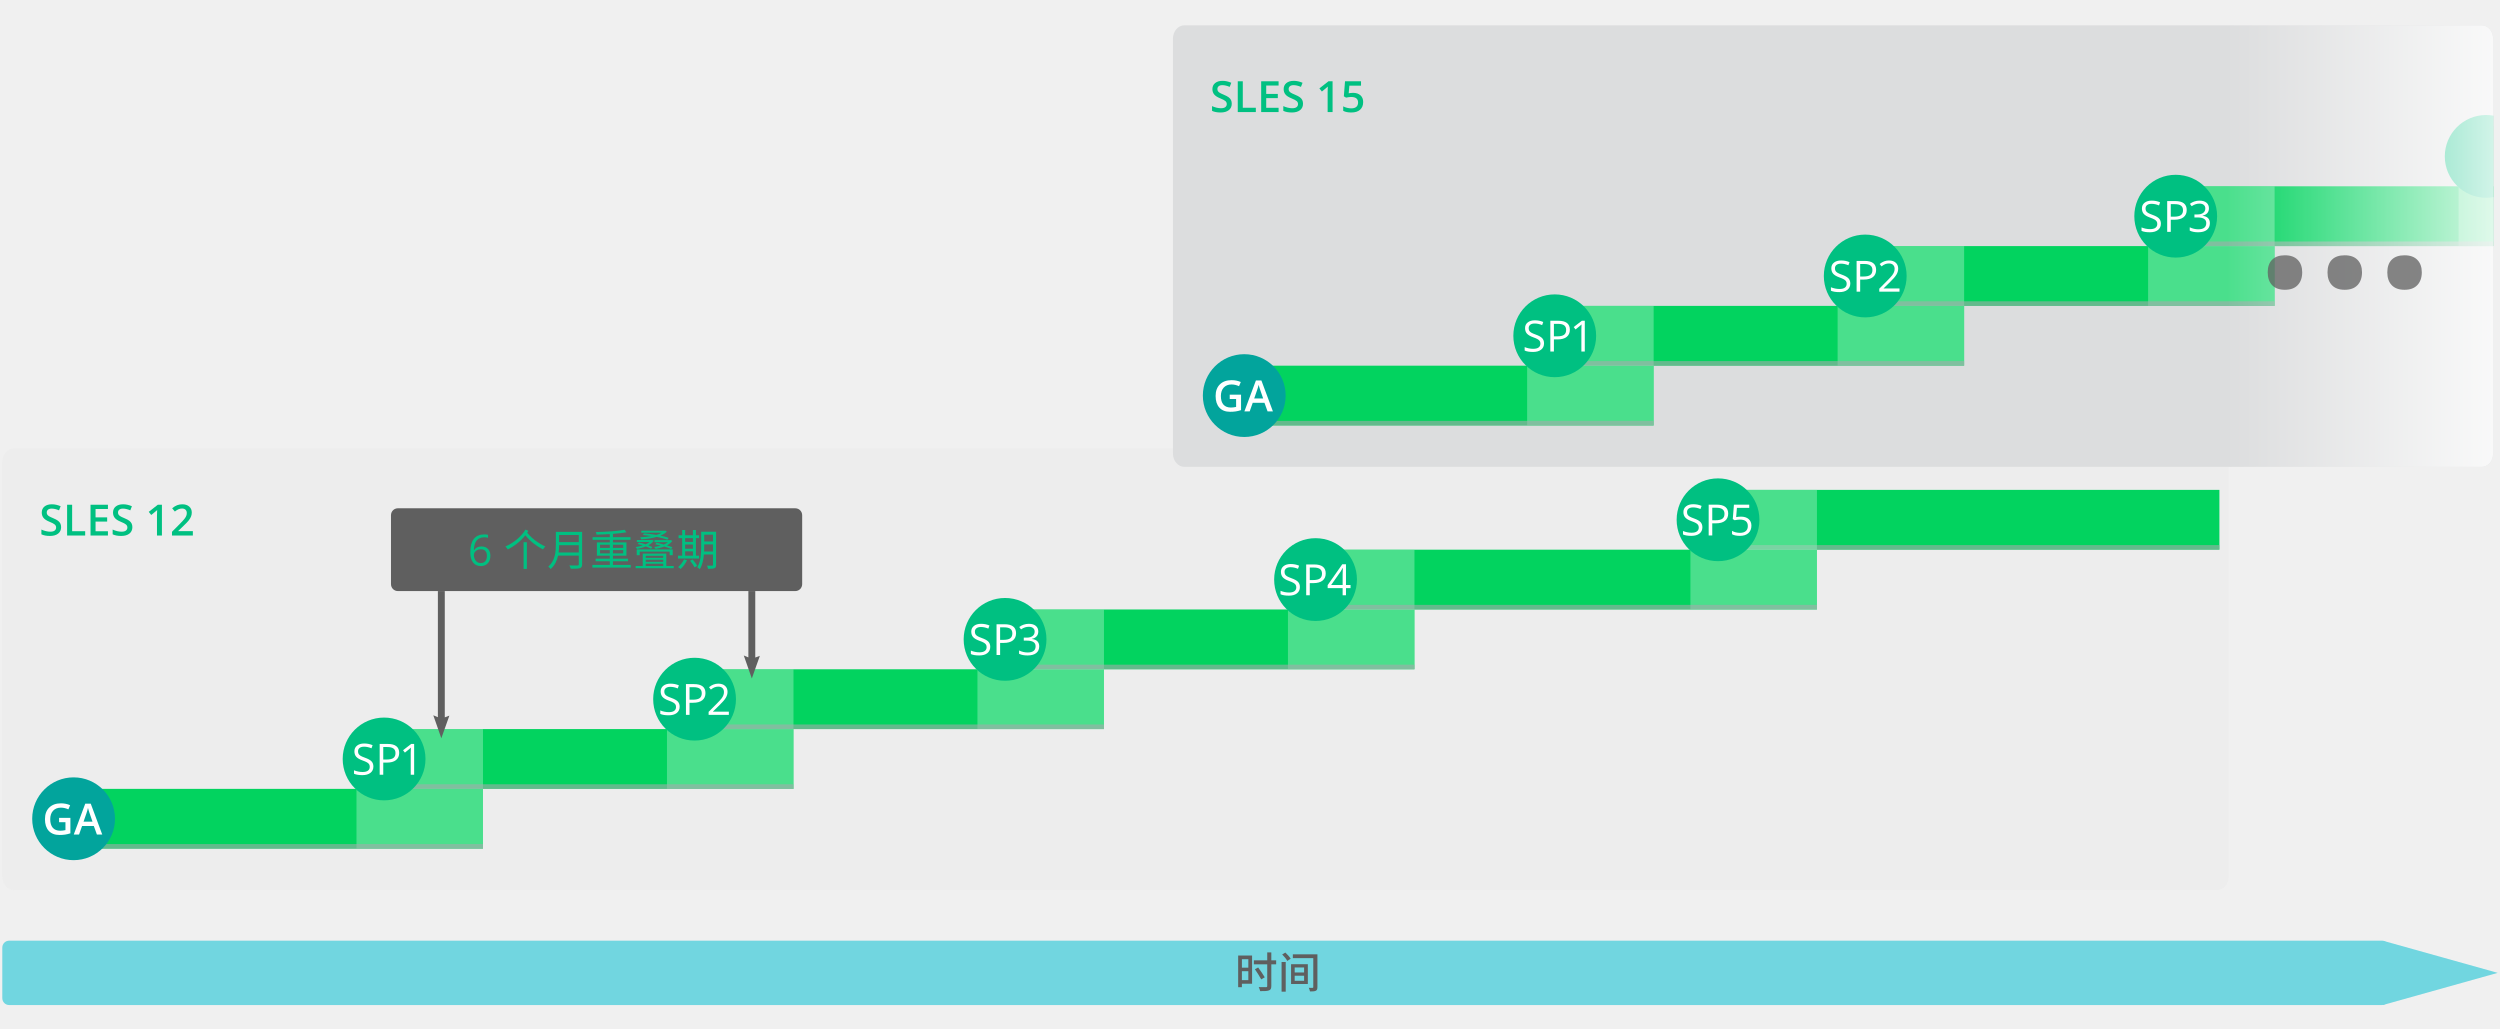
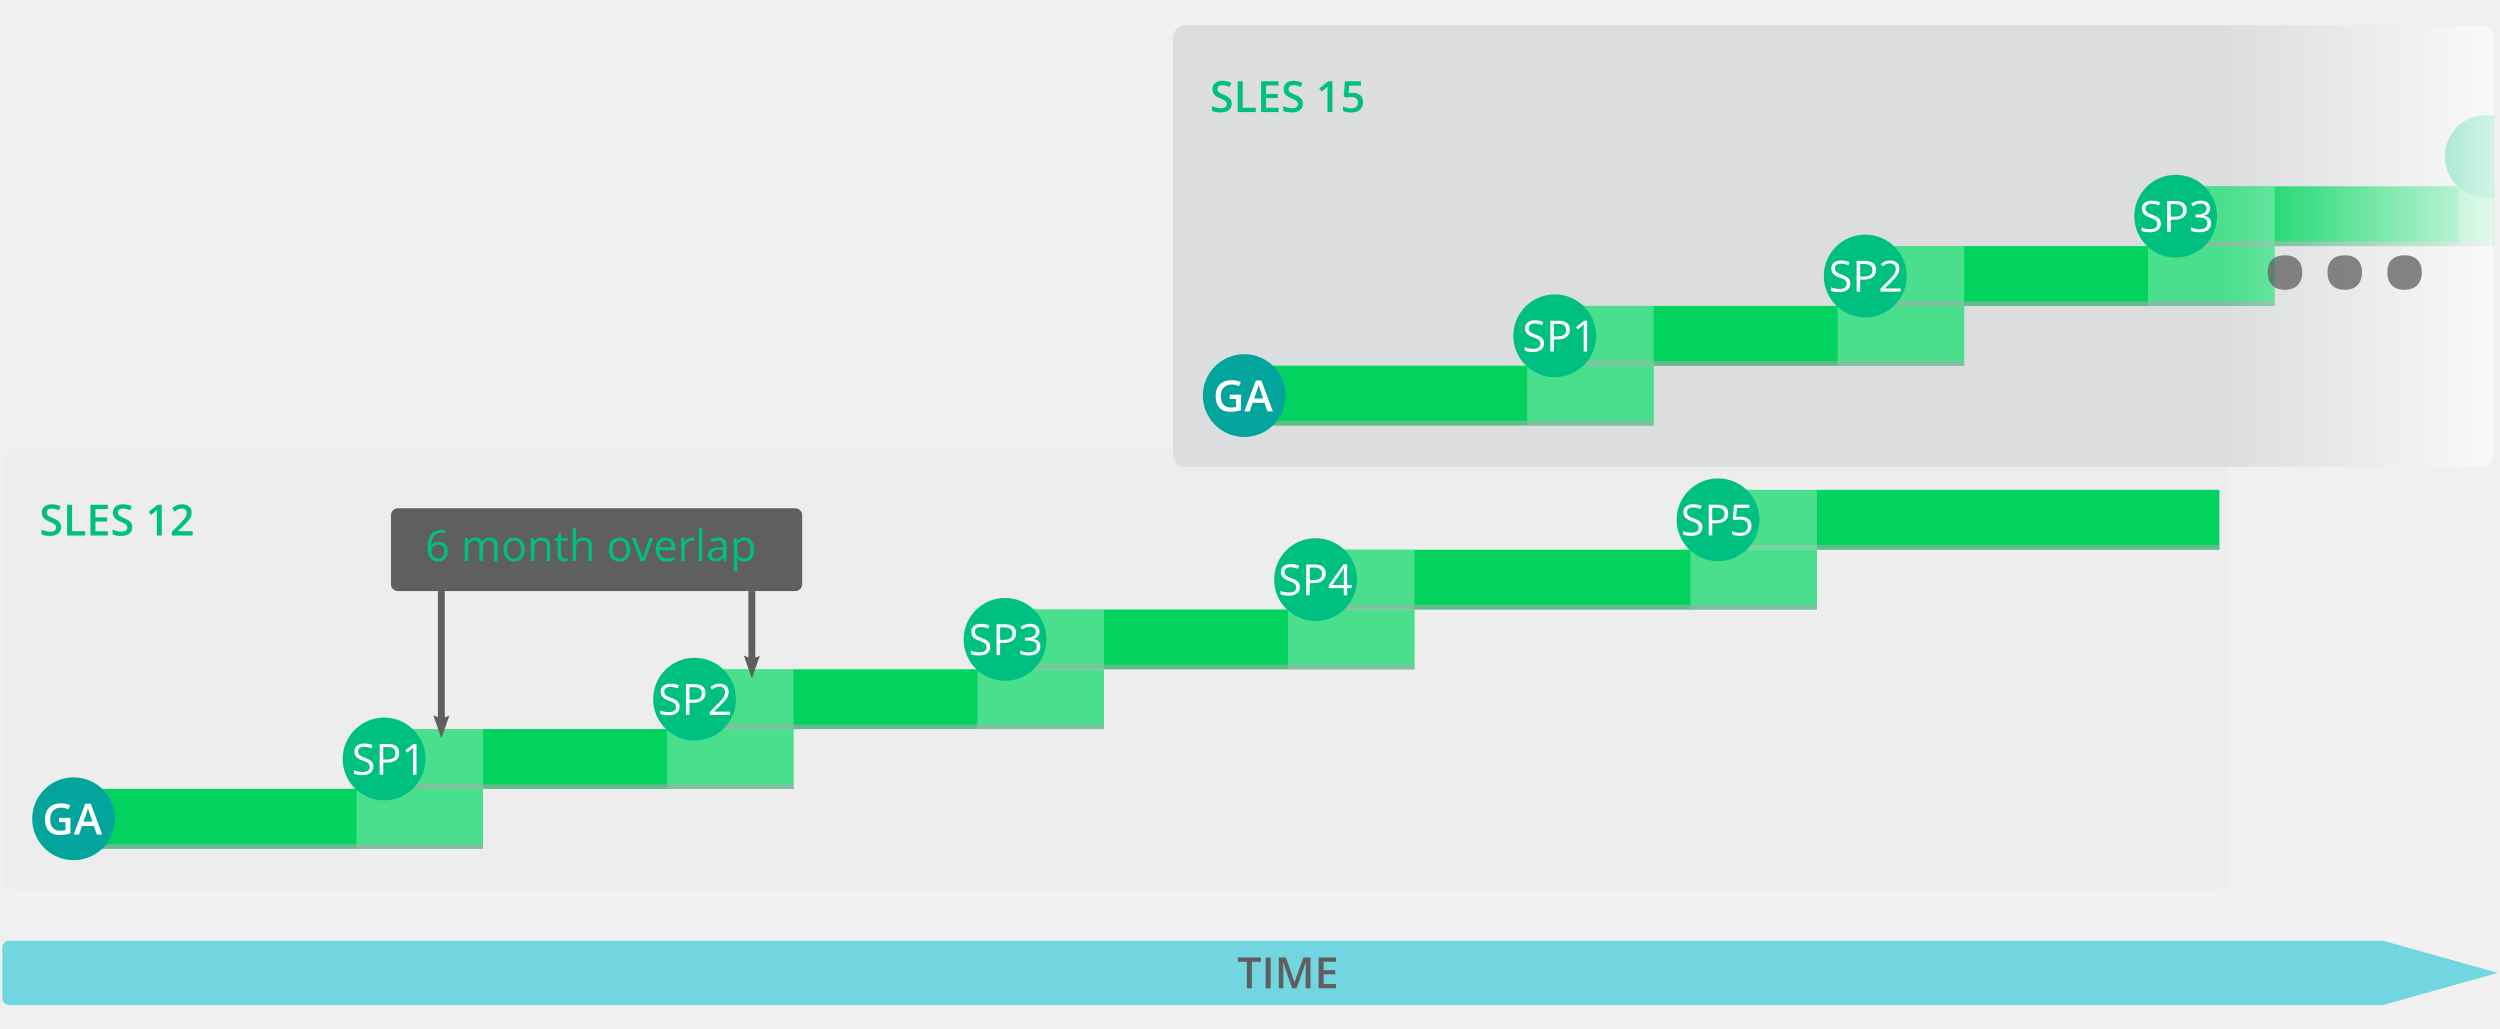
<svg xmlns="http://www.w3.org/2000/svg" xmlns:xlink="http://www.w3.org/1999/xlink" id="svg137" version="1.1" height="447" width="1087">
  <defs id="defs86">
    <linearGradient id="linearGradient5393">
      <stop id="stop5395" offset="0" style="stop-color:#ffffff;stop-" />
      <stop id="stop5397" offset="1" style="stop-color:#ffffff;stop-opacity:0;" />
    </linearGradient>
    <linearGradient gradientTransform="matrix(1,0,0,1.156627,0,-1.722893)" gradientUnits="userSpaceOnUse" y2="41.785" x2="967.626" y1="41.785" x1="1109.556" id="linearGradient5399" xlink:href="#linearGradient5393" />
  </defs>
  <rect id="rect7" style="fill:#71d6e0" width="1037.5" height="28" x="1" y="409" rx="3" ry="3" />
  <path id="path9" style="fill:#71d6e0" d="m 1086,423 -50,-14 v 28 z" />
-   <g aria-label="时间" style="font-weight:600;font-size:18.75px;font-family:'Open Sans';fill:#5f5f5f" id="text11">
-     <path d="m 542.775,417.055 v 3.694 h -2.794 V 417.055 Z m -2.794,9.113 v -3.881 h 2.794 v 3.881 z m 4.425,-10.688 h -6.056 v 13.744 h 1.631 v -1.5 h 4.425 z m 10.463,2.081 h -2.1 v -3.469 h -1.781 v 3.469 h -5.812 v 1.725 h 5.812 v 9.412 c 0,0.394 -0.15,0.506 -0.525,0.525 -0.412,0 -1.8,0 -3.169,-0.037 0.263,0.487 0.525,1.275 0.619,1.762 1.856,0.019 3.094,-0.037 3.844,-0.319 0.713,-0.263 1.012,-0.769 1.012,-1.931 v -9.412 h 2.1 z m -4.95,7.369 c -0.619,-1.087 -1.894,-2.925 -2.869,-4.275 l -1.425,0.75 c 0.956,1.406 2.175,3.319 2.756,4.425 z" style="font-style:normal;font-variant:normal;font-weight:500;font-stretch:normal;font-family:'Noto Sans CJK SC';-inkscape-font-specification:'Noto Sans CJK SC Medium';text-align:center;text-anchor:middle" id="path905" />
-     <path d="m 557.231,431.174 h 1.8 v -12.9 h -1.8 z m 0.263,-16.181 c 0.863,0.844 1.819,2.044 2.212,2.812 l 1.481,-0.938 c -0.431,-0.787 -1.462,-1.931 -2.325,-2.7 z m 5.438,9.244 h 4.088 v 2.212 h -4.088 z m 0,-3.581 h 4.088 v 2.175 h -4.088 z m -1.575,7.2 h 7.294 v -8.625 h -7.294 z m 11.456,-12.9 h -10.688 v 1.631 h 8.887 v 12.6 c 0,0.244 -0.056,0.319 -0.319,0.338 -0.206,0 -0.919,0.019 -1.631,-0.019 0.206,0.412 0.45,1.144 0.525,1.575 1.125,0 1.969,-0.019 2.531,-0.3 0.525,-0.281 0.694,-0.713 0.694,-1.594 z" style="font-style:normal;font-variant:normal;font-weight:500;font-stretch:normal;font-family:'Noto Sans CJK SC';-inkscape-font-specification:'Noto Sans CJK SC Medium';text-align:center;text-anchor:middle" id="path907" />
-   </g>
+   <text id="text11" y="429.692" x="537.93" style="font-weight:600;font-size:18.75px;font-family:'Open Sans';fill:#5f5f5f" xml:space="preserve">TIME</text>
  <rect id="rect13" style="fill:#ededed;stroke-width:1.075" width="968" height="192" x="1" y="195" rx="5" ry="5.783" />
  <rect id="rect15" y="265" x="425" height="26" width="190" style="fill:#02d35f" />
  <rect id="rect17" y="317" x="155" height="26" width="190" style="fill:#02d35f" />
-   <g aria-label="SLES 12" style="font-weight:600;font-size:18.75px;font-family:'Open Sans';fill:#00c081" id="text19">
-     <path d="m 26.569,229.211 q 0,1.785 -1.291,2.802 -1.291,1.016 -3.561,1.016 -2.271,0 -3.717,-0.705 v -2.069 q 0.916,0.43 1.941,0.677 1.035,0.247 1.923,0.247 1.3,0 1.913,-0.494 0.623,-0.494 0.623,-1.328 0,-0.751 -0.568,-1.273 -0.568,-0.522 -2.344,-1.236 -1.831,-0.742 -2.582,-1.694 -0.751,-0.952 -0.751,-2.289 0,-1.675 1.19,-2.637 1.19,-0.961 3.195,-0.961 1.923,0 3.827,0.842 l -0.696,1.785 q -1.785,-0.751 -3.186,-0.751 -1.062,0 -1.611,0.467 -0.549,0.458 -0.549,1.218 0,0.522 0.22,0.897 0.22,0.366 0.723,0.696 0.504,0.33 1.813,0.87 1.474,0.613 2.161,1.144 0.687,0.531 1.007,1.199 0.32,0.668 0.32,1.575 z" style="font-weight:600;font-size:18.75px;font-family:'Open Sans';fill:#00c081" id="path923" />
-     <path d="m 29.179,232.846 v -13.385 h 2.188 v 11.508 h 5.667 v 1.877 z" style="font-weight:600;font-size:18.75px;font-family:'Open Sans';fill:#00c081" id="path925" />
-     <path d="m 46.931,232.846 h -7.571 v -13.385 h 7.571 v 1.849 h -5.383 v 3.644 h 5.045 v 1.831 h -5.045 v 4.202 h 5.383 z" style="font-weight:600;font-size:18.75px;font-family:'Open Sans';fill:#00c081" id="path927" />
-     <path d="m 57.551,229.211 q 0,1.785 -1.291,2.802 -1.291,1.016 -3.561,1.016 -2.271,0 -3.717,-0.705 v -2.069 q 0.916,0.43 1.941,0.677 1.035,0.247 1.923,0.247 1.3,0 1.913,-0.494 0.623,-0.494 0.623,-1.328 0,-0.751 -0.568,-1.273 -0.568,-0.522 -2.344,-1.236 -1.831,-0.742 -2.582,-1.694 -0.751,-0.952 -0.751,-2.289 0,-1.675 1.19,-2.637 1.19,-0.961 3.195,-0.961 1.923,0 3.827,0.842 l -0.696,1.785 q -1.785,-0.751 -3.186,-0.751 -1.062,0 -1.611,0.467 -0.549,0.458 -0.549,1.218 0,0.522 0.22,0.897 0.22,0.366 0.723,0.696 0.504,0.33 1.813,0.87 1.474,0.613 2.161,1.144 0.687,0.531 1.007,1.199 0.32,0.668 0.32,1.575 z" style="font-weight:600;font-size:18.75px;font-family:'Open Sans';fill:#00c081" id="path929" />
-     <path d="m 70.405,232.846 h -2.151 v -8.643 q 0,-1.547 0.073,-2.454 -0.211,0.22 -0.522,0.485 -0.302,0.266 -2.051,1.685 l -1.08,-1.364 3.937,-3.094 h 1.794 z" style="font-weight:600;font-size:18.75px;font-family:'Open Sans';fill:#00c081" id="path931" />
-     <path d="m 83.854,232.846 h -9.073 v -1.63 l 3.452,-3.47 q 1.529,-1.566 2.023,-2.216 0.504,-0.659 0.732,-1.236 0.229,-0.577 0.229,-1.236 0,-0.906 -0.549,-1.428 -0.54,-0.522 -1.501,-0.522 -0.769,0 -1.492,0.284 -0.714,0.284 -1.657,1.025 l -1.163,-1.419 q 1.117,-0.943 2.17,-1.337 1.053,-0.394 2.243,-0.394 1.868,0 2.994,0.98 1.126,0.97 1.126,2.618 0,0.906 -0.33,1.721 -0.32,0.815 -0.998,1.685 -0.668,0.861 -2.234,2.335 l -2.325,2.252 v 0.092 h 6.354 z" style="font-weight:600;font-size:18.75px;font-family:'Open Sans';fill:#00c081" id="path933" />
-   </g>
+   <text id="text19" y="232.846" x="17.084" style="font-weight:600;font-size:18.75px;font-family:'Open Sans';fill:#00c081" xml:space="preserve">SLES 12</text>
  <rect id="rect21" y="343" x="20" height="26" width="190" style="fill:#02d35f" />
  <rect id="rect23" y="317" x="155" height="52" width="55" style="opacity:0.5;fill:#92ecba" />
  <rect id="rect25" y="291" x="290" height="26" width="190" style="fill:#02d35f" />
  <rect id="rect27" y="291" x="290" height="52" width="55" style="opacity:0.5;fill:#92ecba" />
  <rect id="rect29" y="265" x="425" height="52" width="55" style="opacity:0.5;fill:#92ecba" />
  <rect id="rect31" y="239" x="560" height="26" width="230" style="fill:#02d35f" />
  <rect id="rect33" y="239" x="560" height="52" width="55" style="opacity:0.5;fill:#92ecba" />
  <rect id="rect37" style="fill:#a7a9ac;fill-opacity:0.588" width="190" height="2" x="155" y="341" />
  <rect id="rect39" style="fill:#a7a9ac;fill-opacity:0.588" width="190" height="2" x="20" y="367" />
  <rect id="rect41" style="fill:#a7a9ac;fill-opacity:0.588" width="190" height="2" x="290" y="315" />
  <rect id="rect43" style="fill:#a7a9ac;fill-opacity:0.588" width="190" height="2" x="425" y="289" />
  <rect id="rect45" style="fill:#dcddde;stroke-width:1.075" width="574" height="192" x="510" y="11" rx="5" ry="5.783" />
  <rect id="rect47" y="81" x="934" height="26" width="150" style="fill:#02d35f" />
  <rect id="rect49" y="133" x="664" height="26" width="190" style="fill:#02d35f" />
-   <g aria-label="SLES 15" style="font-weight:600;font-size:18.75px;font-family:'Open Sans';fill:#00c081" id="text51">
-     <path d="m 535.569,45.093 q 0,1.785 -1.291,2.802 -1.291,1.016 -3.561,1.016 -2.271,0 -3.717,-0.705 v -2.069 q 0.916,0.43 1.941,0.677 1.035,0.247 1.923,0.247 1.3,0 1.913,-0.494 0.623,-0.494 0.623,-1.328 0,-0.751 -0.568,-1.273 -0.568,-0.522 -2.344,-1.236 -1.831,-0.742 -2.582,-1.694 -0.751,-0.952 -0.751,-2.289 0,-1.675 1.19,-2.637 1.19,-0.961 3.195,-0.961 1.923,0 3.827,0.842 l -0.696,1.785 q -1.785,-0.751 -3.186,-0.751 -1.062,0 -1.611,0.467 -0.549,0.458 -0.549,1.218 0,0.522 0.22,0.897 0.22,0.366 0.723,0.696 0.504,0.33 1.813,0.87 1.474,0.613 2.161,1.144 0.687,0.531 1.007,1.199 0.32,0.668 0.32,1.575 z" style="font-weight:600;font-size:18.75px;font-family:'Open Sans';fill:#00c081" id="path910" />
-     <path d="m 538.179,48.728 v -13.385 h 2.188 v 11.508 h 5.667 v 1.877 z" style="font-weight:600;font-size:18.75px;font-family:'Open Sans';fill:#00c081" id="path912" />
-     <path d="m 555.931,48.728 h -7.571 v -13.385 h 7.571 v 1.849 h -5.383 v 3.644 h 5.045 v 1.831 h -5.045 v 4.202 h 5.383 z" style="font-weight:600;font-size:18.75px;font-family:'Open Sans';fill:#00c081" id="path914" />
-     <path d="m 566.551,45.093 q 0,1.785 -1.291,2.802 -1.291,1.016 -3.561,1.016 -2.271,0 -3.717,-0.705 v -2.069 q 0.916,0.43 1.941,0.677 1.035,0.247 1.923,0.247 1.3,0 1.913,-0.494 0.623,-0.494 0.623,-1.328 0,-0.751 -0.568,-1.273 -0.568,-0.522 -2.344,-1.236 -1.831,-0.742 -2.582,-1.694 -0.751,-0.952 -0.751,-2.289 0,-1.675 1.19,-2.637 1.19,-0.961 3.195,-0.961 1.923,0 3.827,0.842 l -0.696,1.785 q -1.785,-0.751 -3.186,-0.751 -1.062,0 -1.611,0.467 -0.549,0.458 -0.549,1.218 0,0.522 0.22,0.897 0.22,0.366 0.723,0.696 0.504,0.33 1.813,0.87 1.474,0.613 2.161,1.144 0.687,0.531 1.007,1.199 0.32,0.668 0.32,1.575 z" style="font-weight:600;font-size:18.75px;font-family:'Open Sans';fill:#00c081" id="path916" />
-     <path d="m 579.405,48.728 h -2.151 v -8.643 q 0,-1.547 0.073,-2.454 -0.211,0.22 -0.522,0.485 -0.302,0.266 -2.051,1.685 l -1.08,-1.364 3.937,-3.094 h 1.794 z" style="font-weight:600;font-size:18.75px;font-family:'Open Sans';fill:#00c081" id="path918" />
-     <path d="m 588.322,40.369 q 2.023,0 3.204,1.071 1.181,1.071 1.181,2.921 0,2.142 -1.346,3.351 -1.337,1.199 -3.809,1.199 -2.243,0 -3.525,-0.723 v -1.95 q 0.742,0.421 1.703,0.65 0.961,0.229 1.785,0.229 1.456,0 2.216,-0.65 0.76,-0.65 0.76,-1.904 0,-2.399 -3.058,-2.399 -0.43,0 -1.062,0.092 -0.632,0.082 -1.108,0.192 l -0.961,-0.568 0.513,-6.537 h 6.958 v 1.913 h -5.063 l -0.302,3.314 q 0.32,-0.055 0.778,-0.128 0.467,-0.073 1.135,-0.073 z" style="font-weight:600;font-size:18.75px;font-family:'Open Sans';fill:#00c081" id="path920" />
-   </g>
+   <text id="text51" y="48.728" x="526.084" style="font-weight:600;font-size:18.75px;font-family:'Open Sans';fill:#00c081" xml:space="preserve">SLES 15</text>
  <rect id="rect53" y="159" x="529" height="26" width="190" style="fill:#02d35f" />
  <rect id="rect55" y="133" x="664" height="52" width="55" style="opacity:0.5;fill:#92ecba" />
  <rect id="rect57" y="107" x="799" height="26" width="190" style="fill:#02d35f" />
  <rect id="rect59" y="107" x="799" height="52" width="55" style="opacity:0.5;fill:#92ecba" />
  <rect id="rect61" y="81" x="934" height="52" width="55" style="opacity:0.5;fill:#92ecba" />
  <rect id="rect63" y="55" x="1069" height="52" width="15" style="opacity:0.5;fill:#92ecba" />
  <rect id="rect65" style="fill:#a7a9ac;fill-opacity:0.588" width="190" height="2" x="664" y="157" />
  <rect id="rect67" style="fill:#a7a9ac;fill-opacity:0.588" width="190" height="2" x="529" y="183" />
  <rect id="rect69" style="fill:#a7a9ac;fill-opacity:0.588" width="190" height="2" x="799" y="131" />
  <rect id="rect71" style="fill:#a7a9ac;fill-opacity:0.588" width="150" height="2" x="934" y="105" />
  <circle id="circle73" style="fill:#00c081" cx="676" cy="146" r="18" />
-   <g aria-label="SP1" style="font-size:18.75px;font-family:'Open Sans';fill:#ffffff" id="text77">
-     <path d="m 671.346,149.286 q 0,1.767 -1.282,2.756 -1.282,0.989 -3.479,0.989 -2.38,0 -3.662,-0.613 v -1.501 q 0.824,0.348 1.794,0.549 0.97,0.201 1.923,0.201 1.556,0 2.344,-0.586 0.787,-0.595 0.787,-1.648 0,-0.696 -0.284,-1.135 -0.275,-0.449 -0.934,-0.824 -0.65,-0.375 -1.987,-0.851 -1.868,-0.668 -2.673,-1.584 -0.797,-0.916 -0.797,-2.39 0,-1.547 1.163,-2.463 1.163,-0.916 3.076,-0.916 1.996,0 3.671,0.732 l -0.485,1.355 q -1.657,-0.696 -3.223,-0.696 -1.236,0 -1.932,0.531 -0.696,0.531 -0.696,1.474 0,0.696 0.256,1.144 0.256,0.439 0.861,0.815 0.613,0.366 1.868,0.815 2.106,0.751 2.893,1.611 0.797,0.861 0.797,2.234 z" style="font-size:18.75px;font-family:'Open Sans';fill:#ffffff" id="path981" />
-     <path d="m 682.57,143.363 q 0,2.032 -1.392,3.131 -1.382,1.089 -3.964,1.089 h -1.575 v 5.264 h -1.556 V 139.463 h 3.47 q 5.017,0 5.017,3.9 z m -6.931,2.884 h 1.401 q 2.069,0 2.994,-0.668 0.925,-0.668 0.925,-2.142 0,-1.328 -0.87,-1.978 -0.87,-0.65 -2.71,-0.65 h -1.74 z" style="letter-spacing:-1px" id="path983" />
-     <path d="m 689.068,152.848 h -1.483 v -9.54 q 0,-1.19 0.073,-2.252 -0.192,0.192 -0.43,0.403 -0.238,0.211 -2.179,1.785 l -0.806,-1.044 3.543,-2.737 h 1.282 z" style="font-size:18.75px;font-family:'Open Sans';fill:#ffffff" id="path985" />
-   </g>
+   <text id="text77" xml:space="preserve" style="font-size:18.75px;font-family:'Open Sans';fill:#ffffff" x="661.952" y="152.848">S<tspan id="tspan75" style="letter-spacing:-1px">P</tspan>1</text>
  <circle id="circle79" style="fill:#00c081" cx="811" cy="120" r="18" />
-   <g aria-label="SP2" style="font-size:18.75px;font-family:'Open Sans';fill:#ffffff" id="text83">
-     <path d="m 804.512,123.267 q 0,1.767 -1.282,2.756 -1.282,0.989 -3.479,0.989 -2.38,0 -3.662,-0.613 v -1.501 q 0.824,0.348 1.794,0.549 0.97,0.201 1.923,0.201 1.556,0 2.344,-0.586 0.787,-0.595 0.787,-1.648 0,-0.696 -0.284,-1.135 -0.275,-0.449 -0.934,-0.824 -0.65,-0.375 -1.987,-0.851 -1.868,-0.668 -2.673,-1.584 -0.797,-0.916 -0.797,-2.39 0,-1.547 1.163,-2.463 1.163,-0.916 3.076,-0.916 1.996,0 3.671,0.732 l -0.485,1.355 q -1.657,-0.696 -3.223,-0.696 -1.236,0 -1.932,0.531 -0.696,0.531 -0.696,1.474 0,0.696 0.256,1.144 0.256,0.439 0.861,0.815 0.613,0.366 1.868,0.815 2.106,0.751 2.893,1.611 0.797,0.861 0.797,2.234 z" style="font-size:18.75px;font-family:'Open Sans';fill:#ffffff" id="path988" />
-     <path d="m 815.736,117.344 q 0,2.032 -1.392,3.131 -1.382,1.089 -3.964,1.089 h -1.575 v 5.264 h -1.556 v -13.385 h 3.47 q 5.017,0 5.017,3.9 z m -6.931,2.884 h 1.401 q 2.069,0 2.994,-0.668 0.925,-0.668 0.925,-2.142 0,-1.328 -0.87,-1.978 -0.87,-0.65 -2.71,-0.65 h -1.74 z" style="letter-spacing:-0.5px" id="path990" />
-     <path d="m 825.902,126.829 h -8.798 v -1.309 l 3.525,-3.543 q 1.611,-1.63 2.124,-2.325 0.513,-0.696 0.769,-1.355 0.256,-0.659 0.256,-1.419 0,-1.071 -0.65,-1.694 -0.65,-0.632 -1.804,-0.632 -0.833,0 -1.584,0.275 -0.742,0.275 -1.657,0.998 l -0.806,-1.035 q 1.849,-1.538 4.028,-1.538 1.886,0 2.957,0.97 1.071,0.961 1.071,2.591 0,1.273 -0.714,2.518 -0.714,1.245 -2.673,3.149 l -2.93,2.866 v 0.073 h 6.885 z" style="font-size:18.75px;font-family:'Open Sans';fill:#ffffff" id="path992" />
-   </g>
+   <text id="text83" xml:space="preserve" style="font-size:18.75px;font-family:'Open Sans';fill:#ffffff" x="795.118" y="126.829">S<tspan id="tspan81" style="letter-spacing:-0.5px">P</tspan>2</text>
  <circle id="circle85" style="fill:#02a49c" cx="541" cy="172" r="18" />
-   <g aria-label="GA" style="font-weight:600;font-size:18.75px;font-family:'Open Sans';fill:#ffffff" id="text87">
-     <path d="m 534.683,171.607 h 4.926 v 6.72 q -1.208,0.394 -2.325,0.558 -1.108,0.165 -2.399,0.165 -3.04,0 -4.688,-1.794 -1.648,-1.804 -1.648,-5.081 0,-3.232 1.859,-5.054 1.859,-1.831 5.118,-1.831 2.097,0 3.973,0.806 l -0.769,1.822 q -1.63,-0.751 -3.259,-0.751 -2.142,0 -3.387,1.346 -1.245,1.346 -1.245,3.68 0,2.454 1.117,3.735 1.126,1.273 3.232,1.273 1.062,0 2.271,-0.266 v -3.452 h -2.774 z" style="font-weight:600;font-size:18.75px;font-family:'Open Sans';fill:#ffffff" id="path976" />
-     <path d="m 551.135,178.867 -1.337,-3.717 h -5.118 l -1.309,3.717 h -2.307 l 5.008,-13.44 h 2.38 l 5.008,13.44 z m -1.913,-5.603 -1.254,-3.644 q -0.137,-0.366 -0.385,-1.154 -0.238,-0.787 -0.33,-1.154 -0.247,1.126 -0.723,2.463 l -1.208,3.488 z" style="font-weight:600;font-size:18.75px;font-family:'Open Sans';fill:#ffffff" id="path978" />
-   </g>
+   <text id="text87" xml:space="preserve" style="font-weight:600;font-size:18.75px;font-family:'Open Sans';fill:#ffffff" x="527.441" y="178.867">GA</text>
  <circle id="circle89" style="fill:#00c081" cx="946" cy="94" r="18" />
-   <g aria-label="SP3" style="font-size:18.75px;font-family:'Open Sans';fill:#ffffff" id="text93">
-     <path d="m 939.558,97.248 q 0,1.767 -1.282,2.756 -1.282,0.989 -3.479,0.989 -2.38,0 -3.662,-0.613 v -1.501 q 0.824,0.348 1.794,0.549 0.97,0.201 1.923,0.201 1.556,0 2.344,-0.586 0.787,-0.595 0.787,-1.648 0,-0.696 -0.284,-1.135 -0.275,-0.449 -0.934,-0.824 -0.65,-0.375 -1.987,-0.851 -1.868,-0.668 -2.673,-1.584 -0.797,-0.916 -0.797,-2.39 0,-1.547 1.163,-2.463 1.163,-0.916 3.076,-0.916 1.996,0 3.671,0.732 l -0.485,1.355 q -1.657,-0.696 -3.223,-0.696 -1.236,0 -1.932,0.531 -0.696,0.531 -0.696,1.474 0,0.696 0.256,1.144 0.256,0.439 0.861,0.815 0.613,0.366 1.868,0.815 2.106,0.751 2.893,1.611 0.797,0.861 0.797,2.234 z" style="font-size:18.75px;font-family:'Open Sans';fill:#ffffff" id="path995" />
-     <path d="m 950.782,91.324 q 0,2.032 -1.392,3.131 -1.382,1.089 -3.964,1.089 h -1.575 v 5.264 h -1.556 V 87.424 h 3.47 q 5.017,0 5.017,3.9 z m -6.931,2.884 h 1.401 q 2.069,0 2.994,-0.668 0.925,-0.668 0.925,-2.142 0,-1.328 -0.87,-1.978 -0.87,-0.65 -2.71,-0.65 h -1.74 z" style="letter-spacing:-0.5px" id="path997" />
-     <path d="m 960.444,90.574 q 0,1.282 -0.723,2.097 -0.714,0.815 -2.032,1.089 v 0.073 q 1.611,0.201 2.39,1.025 0.778,0.824 0.778,2.161 0,1.913 -1.328,2.948 -1.328,1.025 -3.772,1.025 -1.062,0 -1.95,-0.165 -0.879,-0.156 -1.712,-0.558 v -1.447 q 0.87,0.43 1.849,0.659 0.989,0.22 1.868,0.22 3.47,0 3.47,-2.719 0,-2.435 -3.827,-2.435 h -1.318 v -1.309 h 1.337 q 1.566,0 2.481,-0.687 0.916,-0.696 0.916,-1.923 0,-0.98 -0.677,-1.538 -0.668,-0.558 -1.822,-0.558 -0.879,0 -1.657,0.238 -0.778,0.238 -1.776,0.879 l -0.769,-1.025 q 0.824,-0.65 1.895,-1.016 1.08,-0.375 2.271,-0.375 1.95,0 3.03,0.897 1.08,0.888 1.08,2.444 z" style="font-size:18.75px;font-family:'Open Sans';fill:#ffffff" id="path999" />
-   </g>
+   <text id="text93" xml:space="preserve" style="font-size:18.75px;font-family:'Open Sans';fill:#ffffff" x="930.164" y="100.809">S<tspan id="tspan91" style="letter-spacing:-0.5px">P</tspan>3</text>
  <path id="path95" d="m 1081,50 a 18,18 0 0 0 -18,18 18,18 0 0 0 18,18 18,18 0 0 0 3,-0.254 V 50.271 A 18,18 0 0 0 1081,50 Z" style="fill:#00c081" />
  <path id="path97" d="m 969,11 v 192 h 110 c 2.77,0 5,-2.579 5,-5.783 V 16.783 C 1084,13.579 1081.77,11 1079,11 Z" style="fill:url(#linearGradient5399);stroke-width:1.075" />
  <path id="path99" style="fill:#5f5f5f;fill-opacity:0.75" d="m 993.475,111 c -2.424,0 -4.275,0.639 -5.555,1.918 -1.279,1.279 -1.92,3.114 -1.92,5.508 0,2.361 0.641,4.214 1.92,5.559 1.28,1.344 3.13,2.016 5.555,2.016 2.424,0 4.277,-0.671 5.557,-2.016 1.313,-1.377 1.969,-3.231 1.969,-5.559 0,-2.295 -0.64,-4.099 -1.92,-5.41 C 997.801,111.671 995.933,111 993.475,111 Z m 26,0 c -2.424,0 -4.275,0.639 -5.555,1.918 -1.279,1.279 -1.92,3.114 -1.92,5.508 0,2.361 0.64,4.214 1.92,5.559 1.28,1.344 3.131,2.016 5.555,2.016 2.424,0 4.275,-0.671 5.555,-2.016 1.313,-1.377 1.971,-3.231 1.971,-5.559 0,-2.295 -0.64,-4.099 -1.92,-5.41 C 1023.801,111.671 1021.933,111 1019.475,111 Z m 26,0 c -2.424,0 -4.275,0.639 -5.555,1.918 -1.279,1.279 -1.92,3.114 -1.92,5.508 0,2.361 0.64,4.214 1.92,5.559 1.28,1.344 3.131,2.016 5.555,2.016 2.424,0 4.275,-0.671 5.555,-2.016 1.313,-1.377 1.971,-3.231 1.971,-5.559 0,-2.295 -0.64,-4.099 -1.92,-5.41 C 1049.801,111.671 1047.932,111 1045.475,111 Z" />
  <circle id="circle101" style="fill:#02a49c" cx="32" cy="356" r="18" />
-   <g aria-label="GA" style="font-weight:600;font-size:18.75px;font-family:'Open Sans';fill:#ffffff" id="text103">
-     <path d="m 25.683,355.607 h 4.926 v 6.72 q -1.208,0.394 -2.325,0.558 -1.108,0.165 -2.399,0.165 -3.04,0 -4.688,-1.794 -1.648,-1.804 -1.648,-5.081 0,-3.232 1.859,-5.054 1.859,-1.831 5.118,-1.831 2.097,0 3.973,0.806 l -0.769,1.822 q -1.63,-0.751 -3.259,-0.751 -2.142,0 -3.387,1.346 -1.245,1.346 -1.245,3.68 0,2.454 1.117,3.735 1.126,1.273 3.232,1.273 1.062,0 2.271,-0.266 v -3.452 h -2.774 z" style="font-weight:600;font-size:18.75px;font-family:'Open Sans';fill:#ffffff" id="path936" />
-     <path d="m 42.135,362.867 -1.337,-3.717 H 35.68 l -1.309,3.717 h -2.307 l 5.008,-13.44 h 2.38 l 5.008,13.44 z m -1.913,-5.603 -1.254,-3.644 q -0.137,-0.366 -0.385,-1.154 -0.238,-0.787 -0.33,-1.154 -0.247,1.126 -0.723,2.463 l -1.208,3.488 z" style="font-weight:600;font-size:18.75px;font-family:'Open Sans';fill:#ffffff" id="path938" />
-   </g>
+   <text id="text103" xml:space="preserve" style="font-weight:600;font-size:18.75px;font-family:'Open Sans';fill:#ffffff" x="18.441" y="362.867">GA</text>
  <circle id="circle105" style="fill:#00c081" cx="167" cy="330" r="18" />
-   <g aria-label="SP1" style="font-size:18.75px;font-family:'Open Sans';fill:#ffffff" id="text109">
-     <path d="m 162.346,333.286 q 0,1.767 -1.282,2.756 -1.282,0.989 -3.479,0.989 -2.38,0 -3.662,-0.613 v -1.501 q 0.824,0.348 1.794,0.549 0.97,0.201 1.923,0.201 1.556,0 2.344,-0.586 0.787,-0.595 0.787,-1.648 0,-0.696 -0.284,-1.135 -0.275,-0.449 -0.934,-0.824 -0.65,-0.375 -1.987,-0.851 -1.868,-0.668 -2.673,-1.584 -0.797,-0.916 -0.797,-2.39 0,-1.547 1.163,-2.463 1.163,-0.916 3.076,-0.916 1.996,0 3.671,0.732 l -0.485,1.355 q -1.657,-0.696 -3.223,-0.696 -1.236,0 -1.932,0.531 -0.696,0.531 -0.696,1.474 0,0.696 0.256,1.144 0.256,0.439 0.861,0.815 0.613,0.366 1.868,0.815 2.106,0.751 2.893,1.611 0.797,0.861 0.797,2.234 z" style="font-size:18.75px;font-family:'Open Sans';fill:#ffffff" id="path941" />
-     <path d="m 173.57,327.363 q 0,2.032 -1.392,3.131 -1.382,1.089 -3.964,1.089 h -1.575 v 5.264 h -1.556 V 323.463 h 3.47 q 5.017,0 5.017,3.9 z m -6.931,2.884 h 1.401 q 2.069,0 2.994,-0.668 0.925,-0.668 0.925,-2.142 0,-1.328 -0.87,-1.978 -0.87,-0.65 -2.71,-0.65 h -1.74 z" style="letter-spacing:-1px" id="path943" />
-     <path d="m 180.068,336.848 h -1.483 v -9.54 q 0,-1.19 0.073,-2.252 -0.192,0.192 -0.43,0.403 -0.238,0.211 -2.179,1.785 l -0.806,-1.044 3.543,-2.737 h 1.282 z" style="font-size:18.75px;font-family:'Open Sans';fill:#ffffff" id="path945" />
-   </g>
+   <text id="text109" xml:space="preserve" style="font-size:18.75px;font-family:'Open Sans';fill:#ffffff" x="152.952" y="336.848">S<tspan id="tspan107" style="letter-spacing:-1px">P</tspan>1</text>
  <circle id="circle111" style="fill:#00c081" cx="302" cy="304" r="18" />
-   <g aria-label="SP2" style="font-size:18.75px;font-family:'Open Sans';fill:#ffffff" id="text115">
-     <path d="m 295.512,307.267 q 0,1.767 -1.282,2.756 -1.282,0.989 -3.479,0.989 -2.38,0 -3.662,-0.613 v -1.501 q 0.824,0.348 1.794,0.549 0.97,0.201 1.923,0.201 1.556,0 2.344,-0.586 0.787,-0.595 0.787,-1.648 0,-0.696 -0.284,-1.135 -0.275,-0.449 -0.934,-0.824 -0.65,-0.375 -1.987,-0.851 -1.868,-0.668 -2.673,-1.584 -0.797,-0.916 -0.797,-2.39 0,-1.547 1.163,-2.463 1.163,-0.916 3.076,-0.916 1.996,0 3.671,0.732 l -0.485,1.355 q -1.657,-0.696 -3.223,-0.696 -1.236,0 -1.932,0.531 -0.696,0.531 -0.696,1.474 0,0.696 0.256,1.144 0.256,0.439 0.861,0.815 0.613,0.366 1.868,0.815 2.106,0.751 2.893,1.611 0.797,0.861 0.797,2.234 z" style="font-size:18.75px;font-family:'Open Sans';fill:#ffffff" id="path948" />
-     <path d="m 306.736,301.344 q 0,2.032 -1.392,3.131 -1.382,1.089 -3.964,1.089 h -1.575 v 5.264 h -1.556 v -13.385 h 3.47 q 5.017,0 5.017,3.9 z m -6.931,2.884 h 1.401 q 2.069,0 2.994,-0.668 0.925,-0.668 0.925,-2.142 0,-1.328 -0.87,-1.978 -0.87,-0.65 -2.71,-0.65 h -1.74 z" style="letter-spacing:-0.5px" id="path950" />
-     <path d="m 316.902,310.829 h -8.798 v -1.309 l 3.525,-3.543 q 1.611,-1.63 2.124,-2.325 0.513,-0.696 0.769,-1.355 0.256,-0.659 0.256,-1.419 0,-1.071 -0.65,-1.694 -0.65,-0.632 -1.804,-0.632 -0.833,0 -1.584,0.275 -0.742,0.275 -1.657,0.998 l -0.806,-1.035 q 1.849,-1.538 4.028,-1.538 1.886,0 2.957,0.97 1.071,0.961 1.071,2.591 0,1.273 -0.714,2.518 -0.714,1.245 -2.673,3.149 l -2.93,2.866 v 0.073 h 6.885 z" style="font-size:18.75px;font-family:'Open Sans';fill:#ffffff" id="path952" />
-   </g>
+   <text id="text115" xml:space="preserve" style="font-size:18.75px;font-family:'Open Sans';fill:#ffffff" x="286.118" y="310.829">S<tspan id="tspan113" style="letter-spacing:-0.5px">P</tspan>2</text>
  <circle id="circle123" style="fill:#00c081" cx="437" cy="278" r="18" />
-   <g aria-label="SP3" style="font-size:18.75px;font-family:'Open Sans';fill:#ffffff" id="text127">
-     <path d="m 430.558,281.248 q 0,1.767 -1.282,2.756 -1.282,0.989 -3.479,0.989 -2.38,0 -3.662,-0.613 v -1.501 q 0.824,0.348 1.794,0.549 0.97,0.201 1.923,0.201 1.556,0 2.344,-0.586 0.787,-0.595 0.787,-1.648 0,-0.696 -0.284,-1.135 -0.275,-0.449 -0.934,-0.824 -0.65,-0.375 -1.987,-0.851 -1.868,-0.668 -2.673,-1.584 -0.797,-0.916 -0.797,-2.39 0,-1.547 1.163,-2.463 1.163,-0.916 3.076,-0.916 1.996,0 3.671,0.732 l -0.485,1.355 q -1.657,-0.696 -3.223,-0.696 -1.236,0 -1.932,0.531 -0.696,0.531 -0.696,1.474 0,0.696 0.256,1.144 0.256,0.439 0.861,0.815 0.613,0.366 1.868,0.815 2.106,0.751 2.893,1.611 0.797,0.861 0.797,2.234 z" style="font-size:18.75px;font-family:'Open Sans';fill:#ffffff" id="path955" />
-     <path d="m 441.782,275.324 q 0,2.032 -1.392,3.131 -1.382,1.089 -3.964,1.089 h -1.575 v 5.264 h -1.556 v -13.385 h 3.47 q 5.017,0 5.017,3.9 z m -6.931,2.884 h 1.401 q 2.069,0 2.994,-0.668 0.925,-0.668 0.925,-2.142 0,-1.328 -0.87,-1.978 -0.87,-0.65 -2.71,-0.65 h -1.74 z" style="letter-spacing:-0.5px" id="path957" />
-     <path d="m 451.444,274.574 q 0,1.282 -0.723,2.097 -0.714,0.815 -2.032,1.089 v 0.073 q 1.611,0.201 2.39,1.025 0.778,0.824 0.778,2.161 0,1.913 -1.328,2.948 -1.328,1.025 -3.772,1.025 -1.062,0 -1.95,-0.165 -0.879,-0.156 -1.712,-0.558 v -1.447 q 0.87,0.43 1.849,0.659 0.989,0.22 1.868,0.22 3.47,0 3.47,-2.719 0,-2.435 -3.827,-2.435 h -1.318 v -1.309 h 1.337 q 1.566,0 2.481,-0.687 0.916,-0.696 0.916,-1.923 0,-0.98 -0.677,-1.538 -0.668,-0.558 -1.822,-0.558 -0.879,0 -1.657,0.238 -0.778,0.238 -1.776,0.879 l -0.769,-1.025 q 0.824,-0.65 1.895,-1.016 1.08,-0.375 2.271,-0.375 1.95,0 3.03,0.897 1.08,0.888 1.08,2.444 z" style="font-size:18.75px;font-family:'Open Sans';fill:#ffffff" id="path959" />
-   </g>
+   <text id="text127" xml:space="preserve" style="font-size:18.75px;font-family:'Open Sans';fill:#ffffff" x="421.164" y="284.809">S<tspan id="tspan125" style="letter-spacing:-0.5px">P</tspan>3</text>
  <rect id="rect129" ry="3" rx="3" y="221" x="170" height="36" width="178.785" style="fill:#5f5f5f" />
-   <g aria-label="6 个月重叠期" style="font-size:18.75px;font-family:'Open Sans';fill:#00c081" id="text131">
-     <path d="m 204.484,240.221 q 0,-3.946 1.529,-5.896 1.538,-1.959 4.541,-1.959 1.035,0 1.63,0.174 v 1.309 q -0.705,-0.229 -1.611,-0.229 -2.151,0 -3.287,1.346 -1.135,1.337 -1.245,4.211 h 0.11 q 1.007,-1.575 3.186,-1.575 1.804,0 2.838,1.089 1.044,1.089 1.044,2.957 0,2.087 -1.144,3.287 -1.135,1.19 -3.076,1.19 -2.078,0 -3.296,-1.556 -1.218,-1.566 -1.218,-4.349 z m 4.495,4.614 q 1.3,0 2.014,-0.815 0.723,-0.824 0.723,-2.371 0,-1.328 -0.668,-2.087 -0.668,-0.76 -1.996,-0.76 -0.824,0 -1.511,0.339 -0.687,0.339 -1.099,0.934 -0.403,0.595 -0.403,1.236 0,0.943 0.366,1.758 0.366,0.815 1.035,1.291 0.677,0.476 1.538,0.476 z" style="text-align:center;text-anchor:middle" id="path892" />
-     <path d="m 227.657,247.368 h 1.425 v -11.606 h -1.425 z m 0.844,-17.119 c -1.875,3.131 -5.231,5.85 -8.756,7.369 0.375,0.319 0.806,0.863 1.031,1.256 2.85,-1.387 5.625,-3.562 7.631,-6.131 2.456,2.944 4.912,4.706 7.688,6.15 0.206,-0.431 0.637,-0.956 1.012,-1.238 -2.888,-1.406 -5.513,-3.169 -7.894,-6 0.188,-0.263 0.338,-0.544 0.506,-0.825 z" style="font-style:normal;font-variant:normal;font-weight:normal;font-stretch:normal;font-family:'Noto Sans CJK SC';-inkscape-font-specification:'Noto Sans CJK SC'" id="path894" />
-     <path d="m 242.882,240.205 c 0.15,-1.106 0.206,-2.175 0.206,-3.15 h 8.569 v 3.15 z m 8.775,-7.594 v 3.112 h -8.569 v -3.112 z m 1.444,-1.369 h -11.419 v 5.737 c 0,2.981 -0.3,6.787 -3.281,9.412 0.281,0.206 0.844,0.713 1.031,1.012 1.819,-1.594 2.756,-3.712 3.225,-5.831 h 9 v 3.75 c 0,0.412 -0.15,0.544 -0.581,0.562 -0.431,0 -1.931,0.019 -3.506,-0.037 0.244,0.394 0.506,1.05 0.6,1.444 2.006,0 3.244,-0.019 3.956,-0.263 0.694,-0.225 0.975,-0.713 0.975,-1.688 z" style="font-style:normal;font-variant:normal;font-weight:normal;font-stretch:normal;font-family:'Noto Sans CJK SC';-inkscape-font-specification:'Noto Sans CJK SC'" id="path896" />
-     <path d="m 260.901,240.618 v -1.425 h 4.237 v 1.425 z m 0,-3.769 h 4.237 v 1.406 h -4.237 z m 10.069,0 v 1.406 h -4.463 v -1.406 z m 0,3.769 h -4.463 v -1.425 h 4.463 z m -4.463,5.025 v -1.613 h 6.562 v -1.125 h -6.562 v -1.294 h 5.869 v -5.775 h -5.869 v -1.125 h 7.631 v -1.144 h -7.631 v -1.444 c 2.194,-0.169 4.237,-0.375 5.831,-0.675 l -0.75,-1.087 c -2.944,0.544 -8.194,0.881 -12.525,0.994 0.131,0.3 0.281,0.769 0.3,1.106 1.837,-0.037 3.825,-0.113 5.775,-0.244 v 1.35 h -7.481 v 1.144 h 7.481 v 1.125 h -5.606 v 5.775 h 5.606 v 1.294 h -6.169 v 1.125 h 6.169 v 1.613 h -7.575 v 1.144 h 16.688 v -1.144 z" style="font-style:normal;font-variant:normal;font-weight:normal;font-stretch:normal;font-family:'Noto Sans CJK SC';-inkscape-font-specification:'Noto Sans CJK SC'" id="path898" />
-     <path d="m 292.495,241.405 v -2.513 h -15.637 v 2.513 h 1.275 v -1.575 h 13.031 v 1.575 z m -7.931,-5.662 h 5.85 c -0.469,0.394 -1.087,0.713 -1.762,1.012 -1.05,-0.3 -2.156,-0.544 -3.263,-0.769 l -0.431,0.675 c 0.806,0.169 1.594,0.356 2.362,0.562 -0.919,0.281 -1.913,0.487 -2.888,0.619 0.225,0.206 0.487,0.544 0.6,0.787 1.294,-0.225 2.606,-0.525 3.788,-0.994 1.163,0.356 2.175,0.713 2.981,1.05 l 0.544,-0.731 c -0.656,-0.281 -1.481,-0.562 -2.362,-0.825 0.956,-0.525 1.8,-1.144 2.344,-1.95 l -0.731,-0.375 -0.225,0.037 h -6.806 z m 6.15,-1.894 c -0.975,-0.338 -2.212,-0.656 -3.6,-0.956 1.144,-0.45 2.1,-1.012 2.831,-1.725 l -0.713,-0.469 -0.206,0.056 h -10.181 v 0.844 h 8.981 c -0.675,0.394 -1.5,0.713 -2.419,0.975 -1.725,-0.3 -3.6,-0.525 -5.456,-0.656 l -0.356,0.694 c 1.294,0.113 2.55,0.281 3.769,0.45 -1.594,0.3 -3.337,0.487 -5.044,0.581 0.188,0.244 0.394,0.6 0.487,0.881 2.306,-0.188 4.688,-0.487 6.75,-1.087 1.819,0.356 3.431,0.75 4.669,1.2 z m -7.088,4.013 c -0.487,-0.244 -1.087,-0.506 -1.744,-0.769 0.994,-0.525 1.819,-1.181 2.381,-1.969 l -0.713,-0.375 -0.206,0.037 h -6.431 v 0.863 h 5.55 c -0.469,0.394 -1.069,0.731 -1.725,1.031 -0.938,-0.319 -1.95,-0.581 -2.944,-0.806 l -0.431,0.675 c 0.713,0.169 1.462,0.375 2.138,0.6 -0.994,0.319 -2.081,0.562 -3.112,0.713 0.206,0.206 0.469,0.544 0.581,0.787 1.275,-0.244 2.625,-0.562 3.825,-1.069 0.881,0.338 1.669,0.675 2.288,1.012 z m -2.869,7.256 h 7.594 v 0.975 h -7.594 z m 7.594,-3.45 v 0.9 h -7.594 v -0.9 z m 0,2.644 h -7.594 v -0.938 h 7.594 z m 1.35,1.781 v -5.381 h -10.238 v 5.381 h -3.094 v 0.956 h 16.556 v -0.956 z" style="font-style:normal;font-variant:normal;font-weight:normal;font-stretch:normal;font-family:'Noto Sans CJK SC';-inkscape-font-specification:'Noto Sans CJK SC'" id="path900" />
-     <path d="m 297.895,239.718 h 3.394 v 1.875 h -3.394 z m 3.394,-5.737 v 1.65 h -3.394 v -1.65 z m -3.394,2.775 h 3.394 v 1.837 h -3.394 z m 6.056,4.838 h -1.369 v -7.612 h 1.369 v -1.256 h -1.369 v -2.269 h -1.294 v 2.269 h -3.394 v -2.269 h -1.275 v 2.269 h -1.575 v 1.256 h 1.575 v 7.612 h -1.819 v 1.256 h 9.15 z m -6.562,1.65 c -0.562,1.238 -1.538,2.494 -2.569,3.337 0.338,0.188 0.863,0.581 1.125,0.806 1.031,-0.919 2.1,-2.344 2.775,-3.788 z m 2.663,0.581 c 0.75,0.881 1.594,2.1 1.931,2.85 l 1.125,-0.656 c -0.356,-0.769 -1.219,-1.931 -1.969,-2.775 z m 6.094,-4.013 c 0.019,-0.637 0.037,-1.275 0.037,-1.856 v -1.256 h 3.825 v 3.112 z m 3.862,-7.35 v 2.981 h -3.825 v -2.981 z m 1.35,-1.275 h -6.487 v 6.769 c 0,2.681 -0.15,6.225 -1.706,8.7 0.319,0.131 0.881,0.562 1.106,0.825 1.125,-1.8 1.594,-4.181 1.781,-6.412 h 3.956 v 4.5 c 0,0.3 -0.113,0.394 -0.394,0.394 -0.263,0.019 -1.2,0.019 -2.194,0 0.188,0.356 0.375,0.956 0.431,1.35 1.387,0 2.25,-0.037 2.794,-0.263 0.506,-0.225 0.713,-0.637 0.713,-1.462 z" style="font-style:normal;font-variant:normal;font-weight:normal;font-stretch:normal;font-family:'Noto Sans CJK SC';-inkscape-font-specification:'Noto Sans CJK SC'" id="path902" />
-   </g>
+   <text id="text131" y="243.943" x="184.864" style="font-size:18.75px;font-family:'Open Sans';fill:#00c081" xml:space="preserve">6 month overlap</text>
  <path id="path133" d="m 190.392,257 v 54.84 l -2,-0.84 3.5,10 3.5,-9.846 -2,0.752 V 257 Z" style="fill:#5f5f5f" />
  <path id="path135" d="m 325.392,257 v 28.84 l -2,-0.84 3.5,10 3.5,-9.846 -2,0.752 V 257 Z" style="fill:#5f5f5f" />
  <rect id="rect31-5" y="213" x="735" height="26" width="230" style="fill:#02d35f" />
  <rect id="rect35-2" style="fill:#a7a9ac;fill-opacity:0.588" width="230" height="2" x="735" y="237" />
  <rect id="rect33-6" y="213" x="735" height="52" width="55" style="opacity:0.5;fill:#92ecba" />
  <rect id="rect35" style="fill:#a7a9ac;fill-opacity:0.588" width="230" height="2" x="560" y="263" />
  <circle id="circle117" style="fill:#00c081" cx="572" cy="252" r="18" />
-   <g aria-label="SP4" style="font-size:18.75px;font-family:'Open Sans';fill:#ffffff" id="text121">
-     <path d="m 565.196,255.248 q 0,1.767 -1.282,2.756 -1.282,0.989 -3.479,0.989 -2.38,0 -3.662,-0.613 v -1.501 q 0.824,0.348 1.794,0.549 0.97,0.201 1.923,0.201 1.556,0 2.344,-0.586 0.787,-0.595 0.787,-1.648 0,-0.696 -0.284,-1.135 -0.275,-0.449 -0.934,-0.824 -0.65,-0.375 -1.987,-0.851 -1.868,-0.668 -2.673,-1.584 -0.797,-0.916 -0.797,-2.39 0,-1.547 1.163,-2.463 1.163,-0.916 3.076,-0.916 1.996,0 3.671,0.732 l -0.485,1.355 q -1.657,-0.696 -3.223,-0.696 -1.236,0 -1.932,0.531 -0.696,0.531 -0.696,1.474 0,0.696 0.256,1.144 0.256,0.439 0.861,0.815 0.613,0.366 1.868,0.815 2.106,0.751 2.893,1.611 0.797,0.861 0.797,2.234 z" style="font-size:18.75px;font-family:'Open Sans';fill:#ffffff" id="path962" />
-     <path d="m 576.42,249.324 q 0,2.032 -1.392,3.131 -1.382,1.089 -3.964,1.089 h -1.575 v 5.264 h -1.556 v -13.385 h 3.47 q 5.017,0 5.017,3.9 z m -6.931,2.884 h 1.401 q 2.069,0 2.994,-0.668 0.925,-0.668 0.925,-2.142 0,-1.328 -0.87,-1.978 -0.87,-0.65 -2.71,-0.65 h -1.74 z" style="letter-spacing:-0.5px" id="path964" />
-     <path d="m 587.218,255.733 h -1.987 v 3.076 h -1.456 v -3.076 h -6.509 v -1.328 l 6.354,-9.055 h 1.611 v 9 h 1.987 z m -3.442,-1.382 v -4.449 q 0,-1.309 0.091,-2.957 h -0.073 q -0.439,0.879 -0.824,1.456 l -4.184,5.951 z" style="font-size:18.75px;font-family:'Open Sans';fill:#ffffff" id="path966" />
-   </g>
+   <text id="text121" xml:space="preserve" style="font-size:18.75px;font-family:'Open Sans';fill:#ffffff" x="555.803" y="258.809">S<tspan id="tspan119" style="letter-spacing:-0.5px">P</tspan>4</text>
  <circle id="circle117-9" style="fill:#00c081" cx="747" cy="226" r="18" />
-   <g aria-label="SP5" style="font-size:18.75px;font-family:'Open Sans';fill:#ffffff" id="text121-1">
-     <path d="m 740.196,229.248 q 0,1.767 -1.282,2.756 -1.282,0.989 -3.479,0.989 -2.38,0 -3.662,-0.613 v -1.501 q 0.824,0.348 1.794,0.549 0.97,0.201 1.923,0.201 1.556,0 2.344,-0.586 0.787,-0.595 0.787,-1.648 0,-0.696 -0.284,-1.135 -0.275,-0.449 -0.934,-0.824 -0.65,-0.375 -1.987,-0.851 -1.868,-0.668 -2.673,-1.584 -0.797,-0.916 -0.797,-2.39 0,-1.547 1.163,-2.463 1.163,-0.916 3.076,-0.916 1.996,0 3.671,0.732 l -0.485,1.355 q -1.657,-0.696 -3.223,-0.696 -1.236,0 -1.932,0.531 -0.696,0.531 -0.696,1.474 0,0.696 0.256,1.144 0.256,0.439 0.861,0.815 0.613,0.366 1.868,0.815 2.106,0.751 2.893,1.611 0.797,0.861 0.797,2.234 z" style="font-size:18.75px;font-family:'Open Sans';fill:#ffffff" id="path969" />
-     <path d="m 751.42,223.324 q 0,2.032 -1.392,3.131 -1.382,1.089 -3.964,1.089 h -1.575 v 5.264 h -1.556 v -13.385 h 3.47 q 5.017,0 5.017,3.9 z m -6.931,2.884 h 1.401 q 2.069,0 2.994,-0.668 0.925,-0.668 0.925,-2.142 0,-1.328 -0.87,-1.978 -0.87,-0.65 -2.71,-0.65 h -1.74 z" style="letter-spacing:-0.5px" id="path971" />
-     <path d="m 756.972,224.634 q 2.115,0 3.323,1.053 1.218,1.044 1.218,2.866 0,2.078 -1.328,3.259 -1.318,1.181 -3.644,1.181 -2.261,0 -3.452,-0.723 v -1.465 q 0.641,0.412 1.593,0.65 0.952,0.229 1.877,0.229 1.611,0 2.499,-0.76 0.897,-0.76 0.897,-2.197 0,-2.802 -3.433,-2.802 -0.87,0 -2.325,0.266 l -0.787,-0.504 0.504,-6.262 h 6.656 v 1.401 h -5.356 l -0.339,4.019 q 1.053,-0.211 2.097,-0.211 z" style="letter-spacing:-0.5px" id="path973" />
-   </g>
+   <text id="text121-1" xml:space="preserve" style="font-size:18.75px;font-family:'Open Sans';fill:#ffffff" x="730.802" y="232.809">S<tspan id="tspan119-2" style="letter-spacing:-0.5px">P5</tspan>
+   </text>
</svg>
